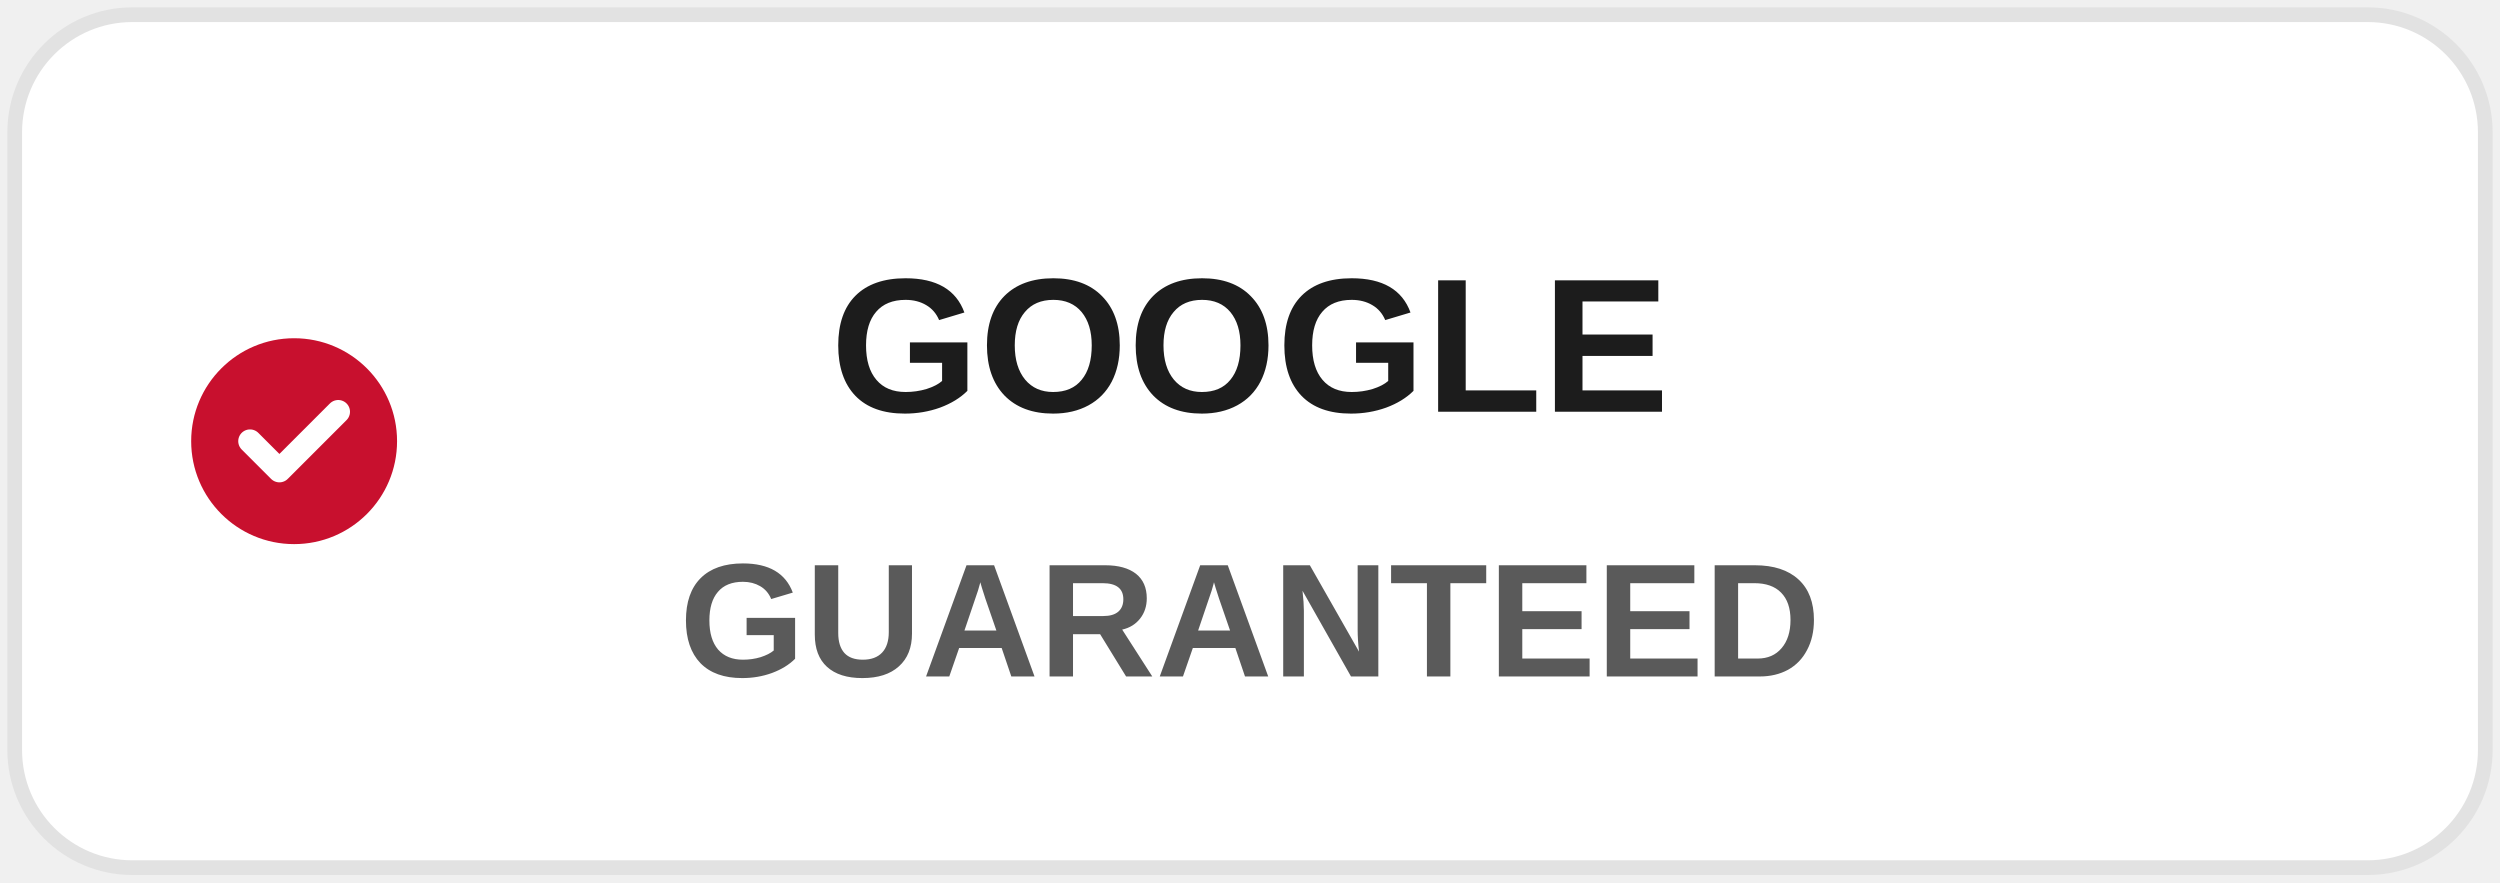
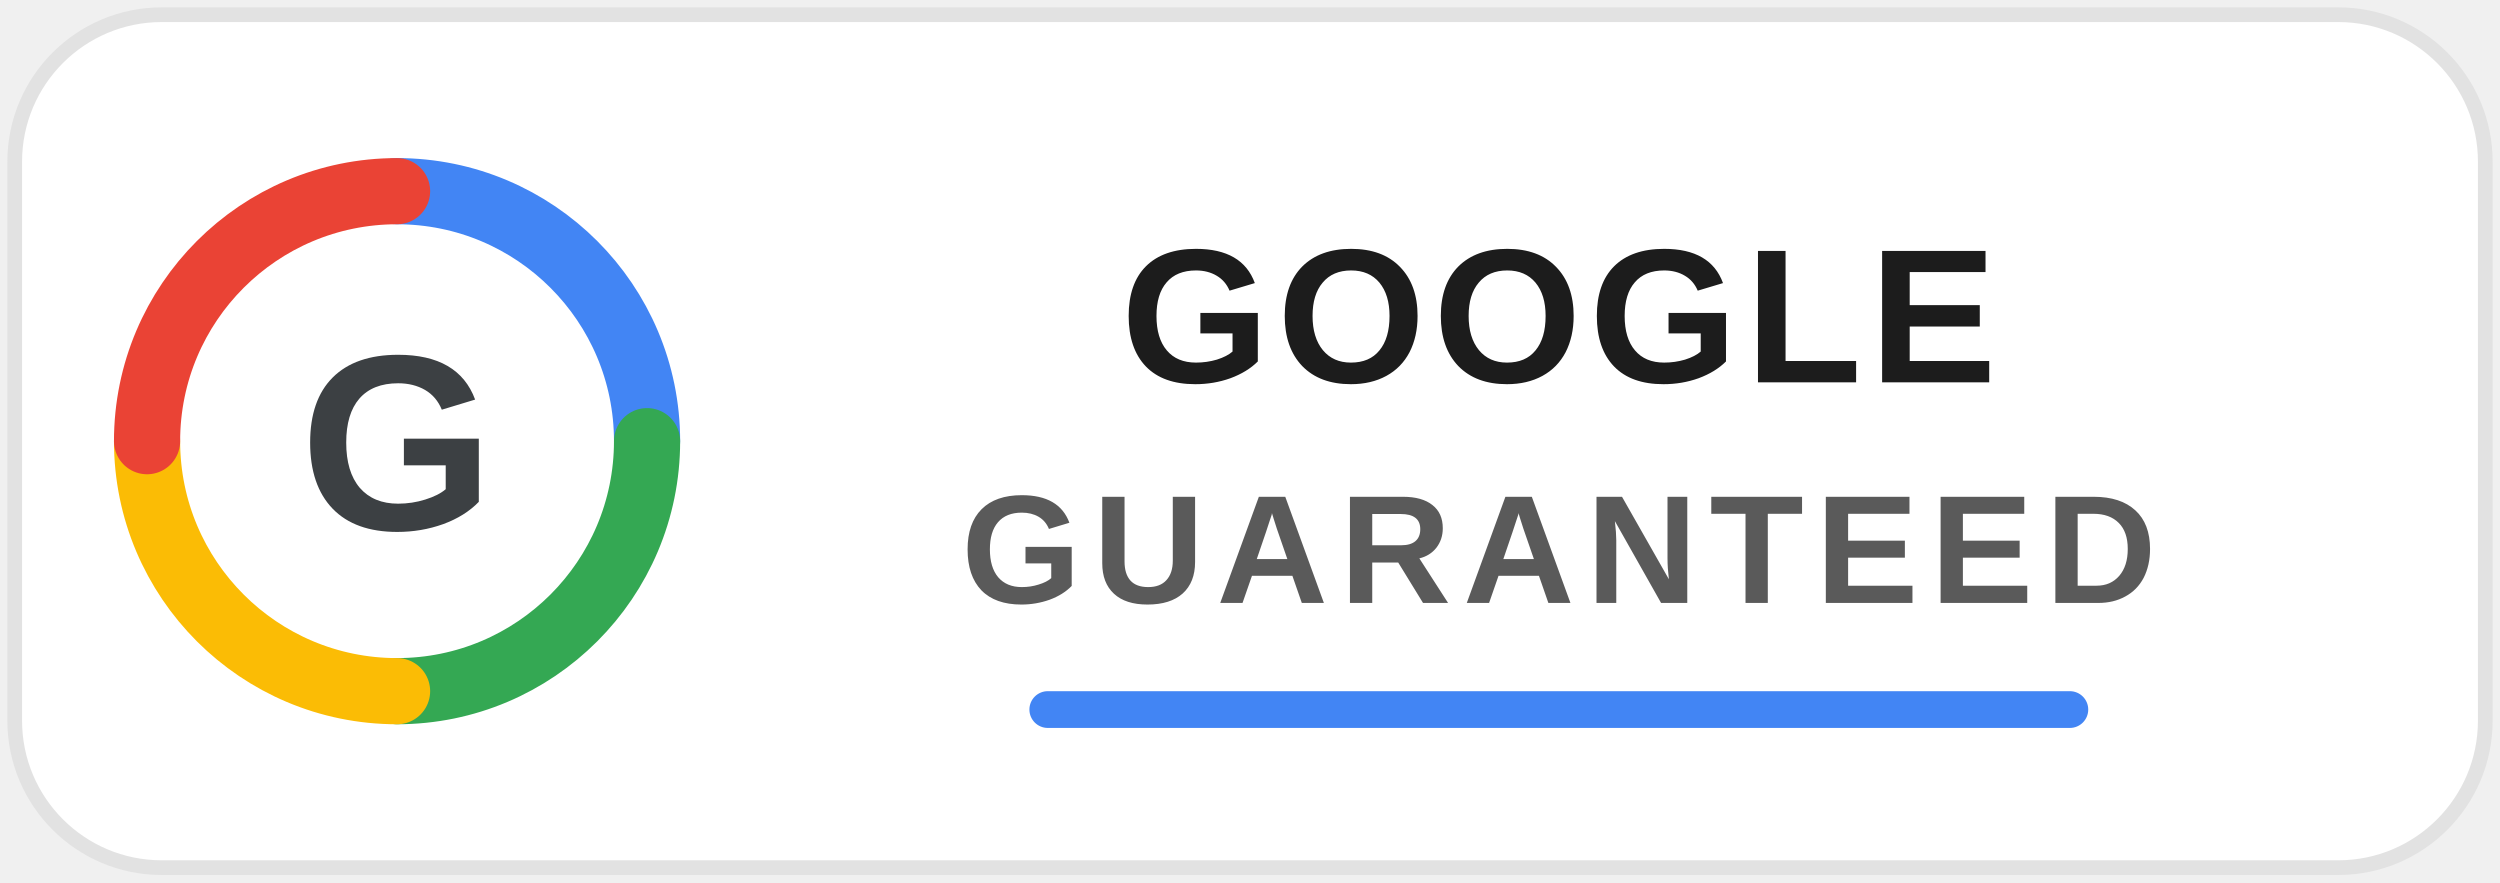
<svg xmlns="http://www.w3.org/2000/svg" width="170" height="60" viewBox="0 0 170 60">
-   <rect x="1" y="1" width="168" height="58" rx="8" fill="#ffffff" stroke="#e2e2e2" stroke-width="1" />
-   <circle cx="20" cy="30.0" r="7" fill="#c8102e" />
-   <path d="M17 30.0 l2 2 l4 -4" stroke="#fff" stroke-width="1.6" fill="none" stroke-linecap="round" stroke-linejoin="round" />
-   <text x="85.0" y="28.0" font-family="Arial, sans-serif" font-size="13" font-weight="800" fill="#1c1c1c" text-anchor="middle">GOOGLE</text>
-   <text x="85.0" y="46.0" font-family="Arial, sans-serif" font-size="11" font-weight="600" fill="#5a5a5a" text-anchor="middle">GUARANTEED</text>
+   <rect x="1" y="1" width="168" height="58" rx="10" fill="#ffffff" stroke="#e2e2e2" stroke-width="1" />
+   <circle cx="27" cy="30" r="14" fill="#ffffff" />
+   <path d="M27 13 A17 17 0 0 1 44 30" fill="none" stroke="#4285F4" stroke-width="4.5" stroke-linecap="round" />
+   <path d="M44 30 A17 17 0 0 1 27 47" fill="none" stroke="#34A853" stroke-width="4.5" stroke-linecap="round" />
+   <path d="M27 47 A17 17 0 0 1 10 30" fill="none" stroke="#FBBC05" stroke-width="4.5" stroke-linecap="round" />
+   <path d="M10 30 A17 17 0 0 1 27 13" fill="none" stroke="#EA4335" stroke-width="4.5" stroke-linecap="round" />
+   <text x="27" y="36" font-family="Arial, sans-serif" font-size="17" font-weight="800" fill="#3c4043" text-anchor="middle">G</text>
+   <text x="106" y="26" font-family="Arial, sans-serif" font-size="13" font-weight="800" fill="#1c1c1c" text-anchor="middle" letter-spacing="0.5">GOOGLE</text>
+   <text x="106" y="41" font-family="Arial, sans-serif" font-size="10.5" font-weight="700" fill="#5a5a5a" text-anchor="middle" letter-spacing="0.8">GUARANTEED</text>
+   <rect x="70" y="47" width="72" height="2.5" rx="1.25" fill="#4285F4" />
</svg>
